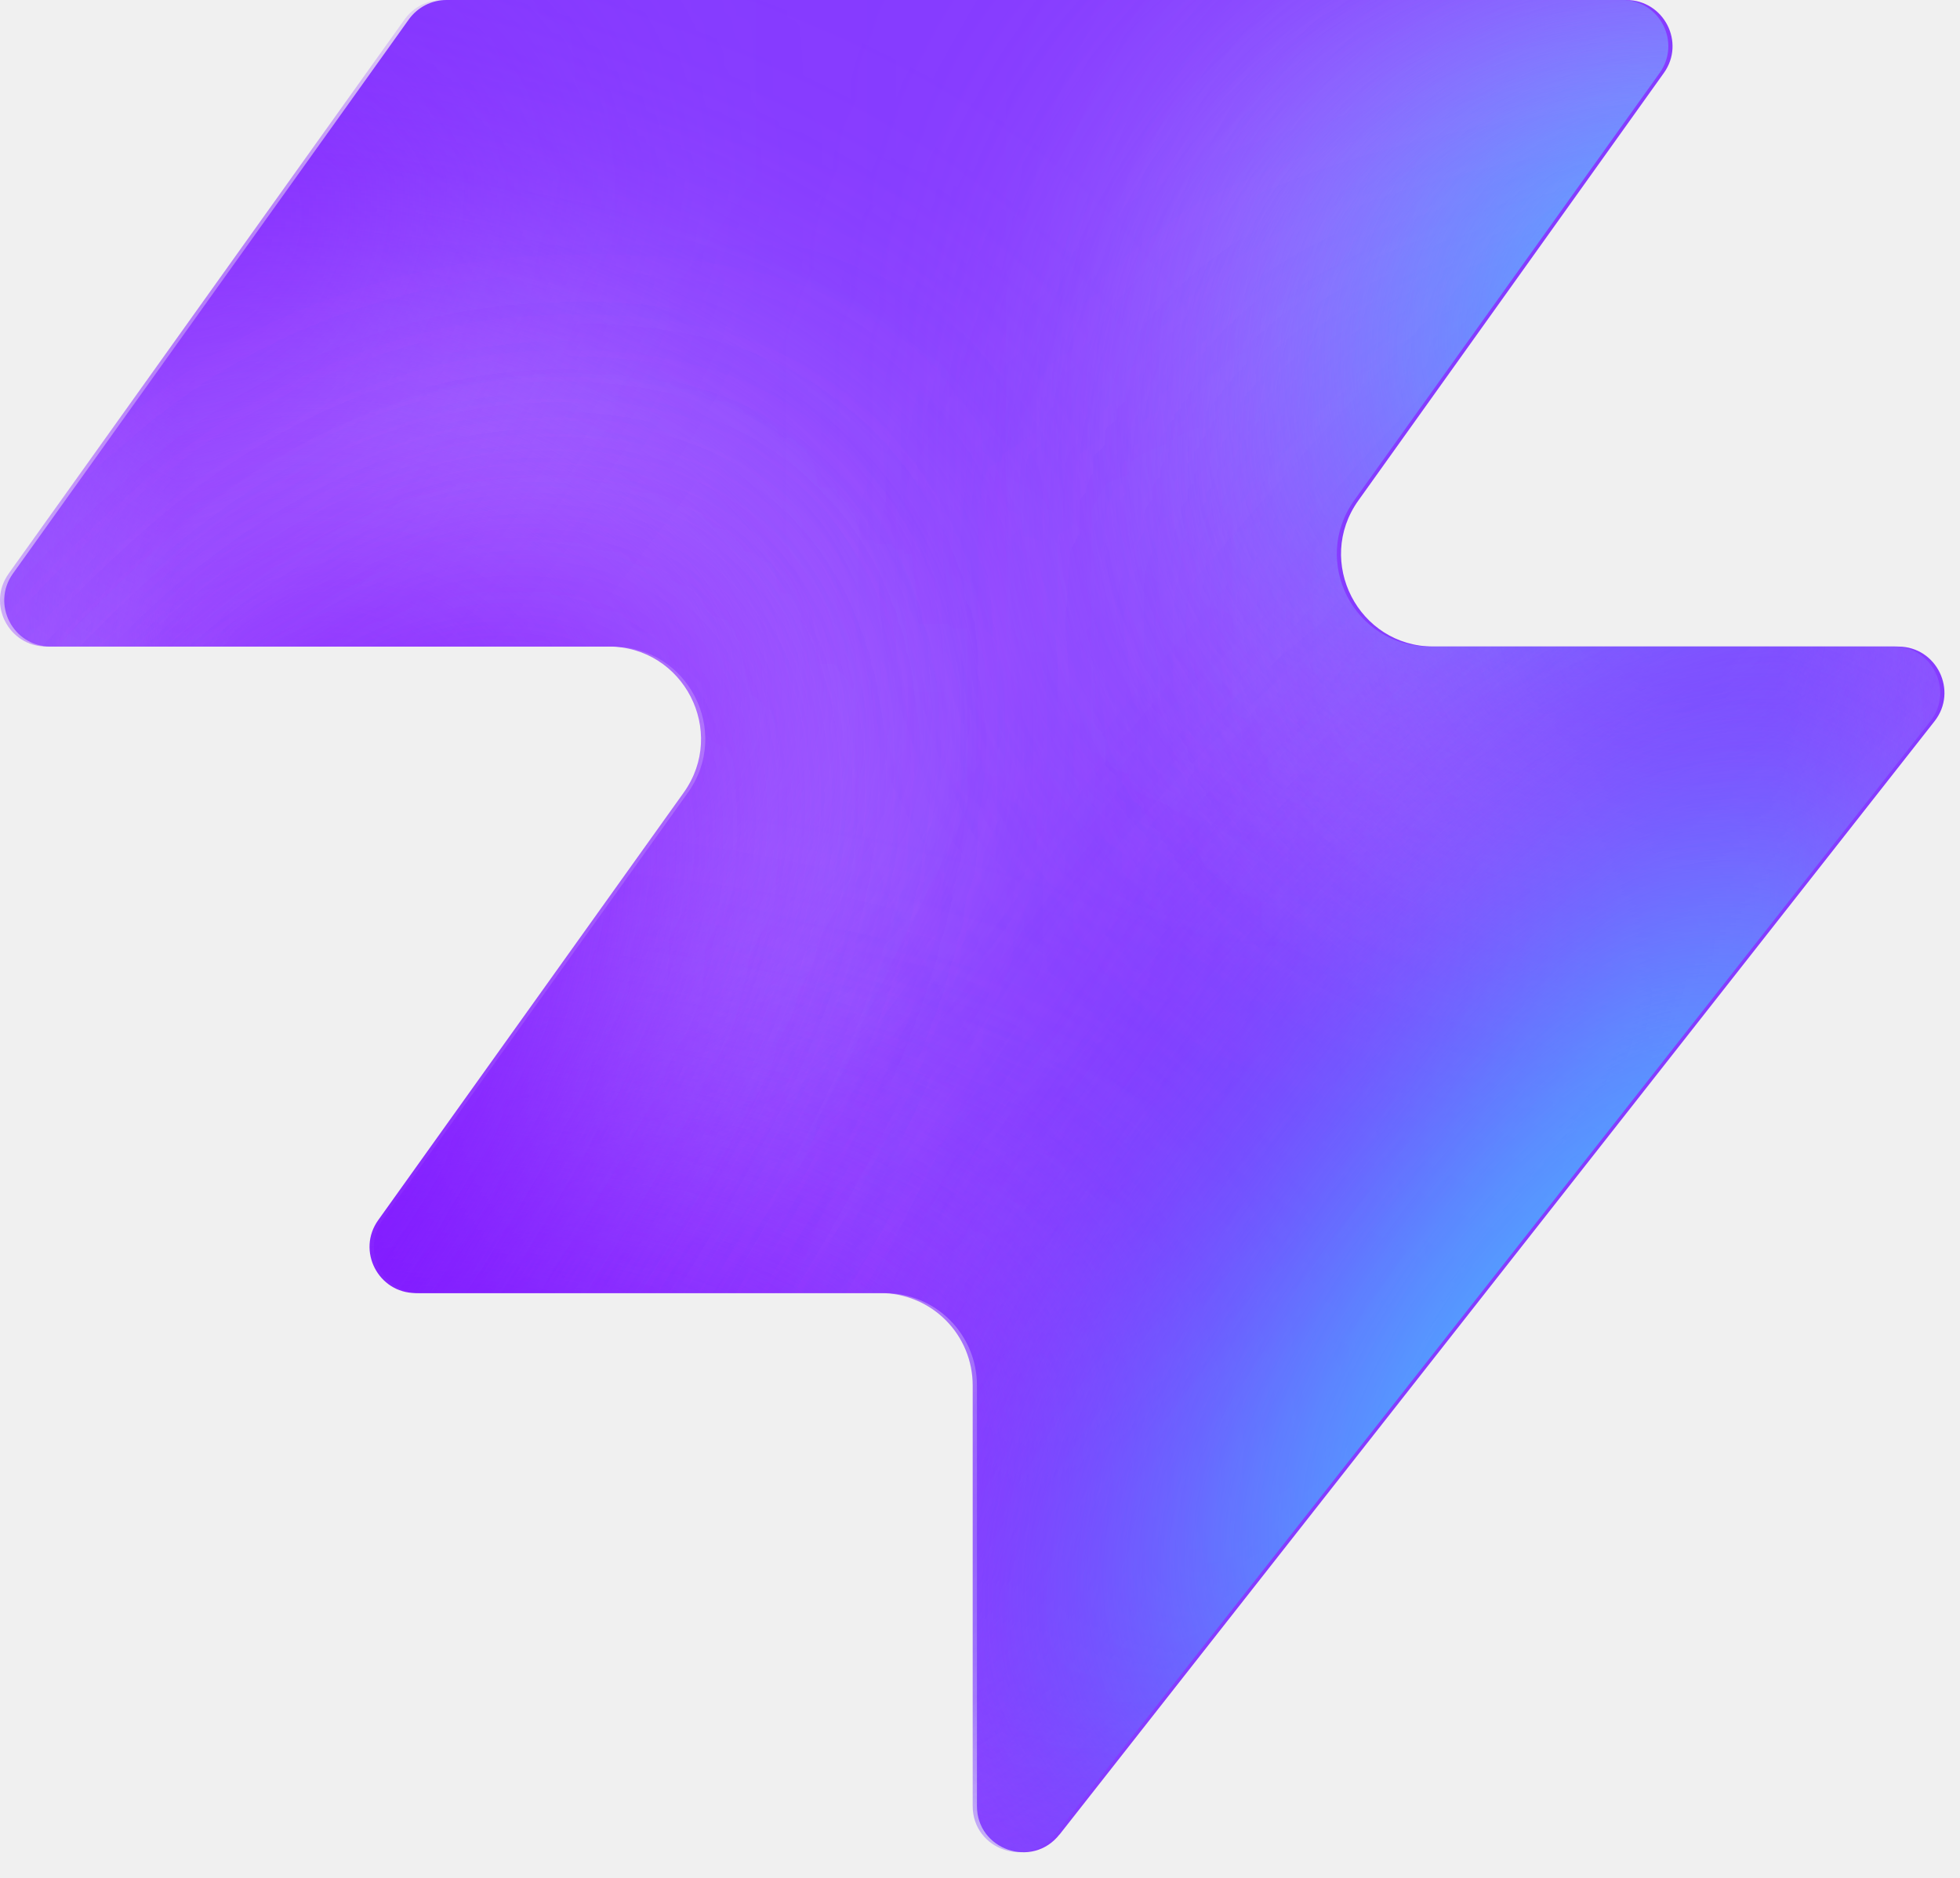
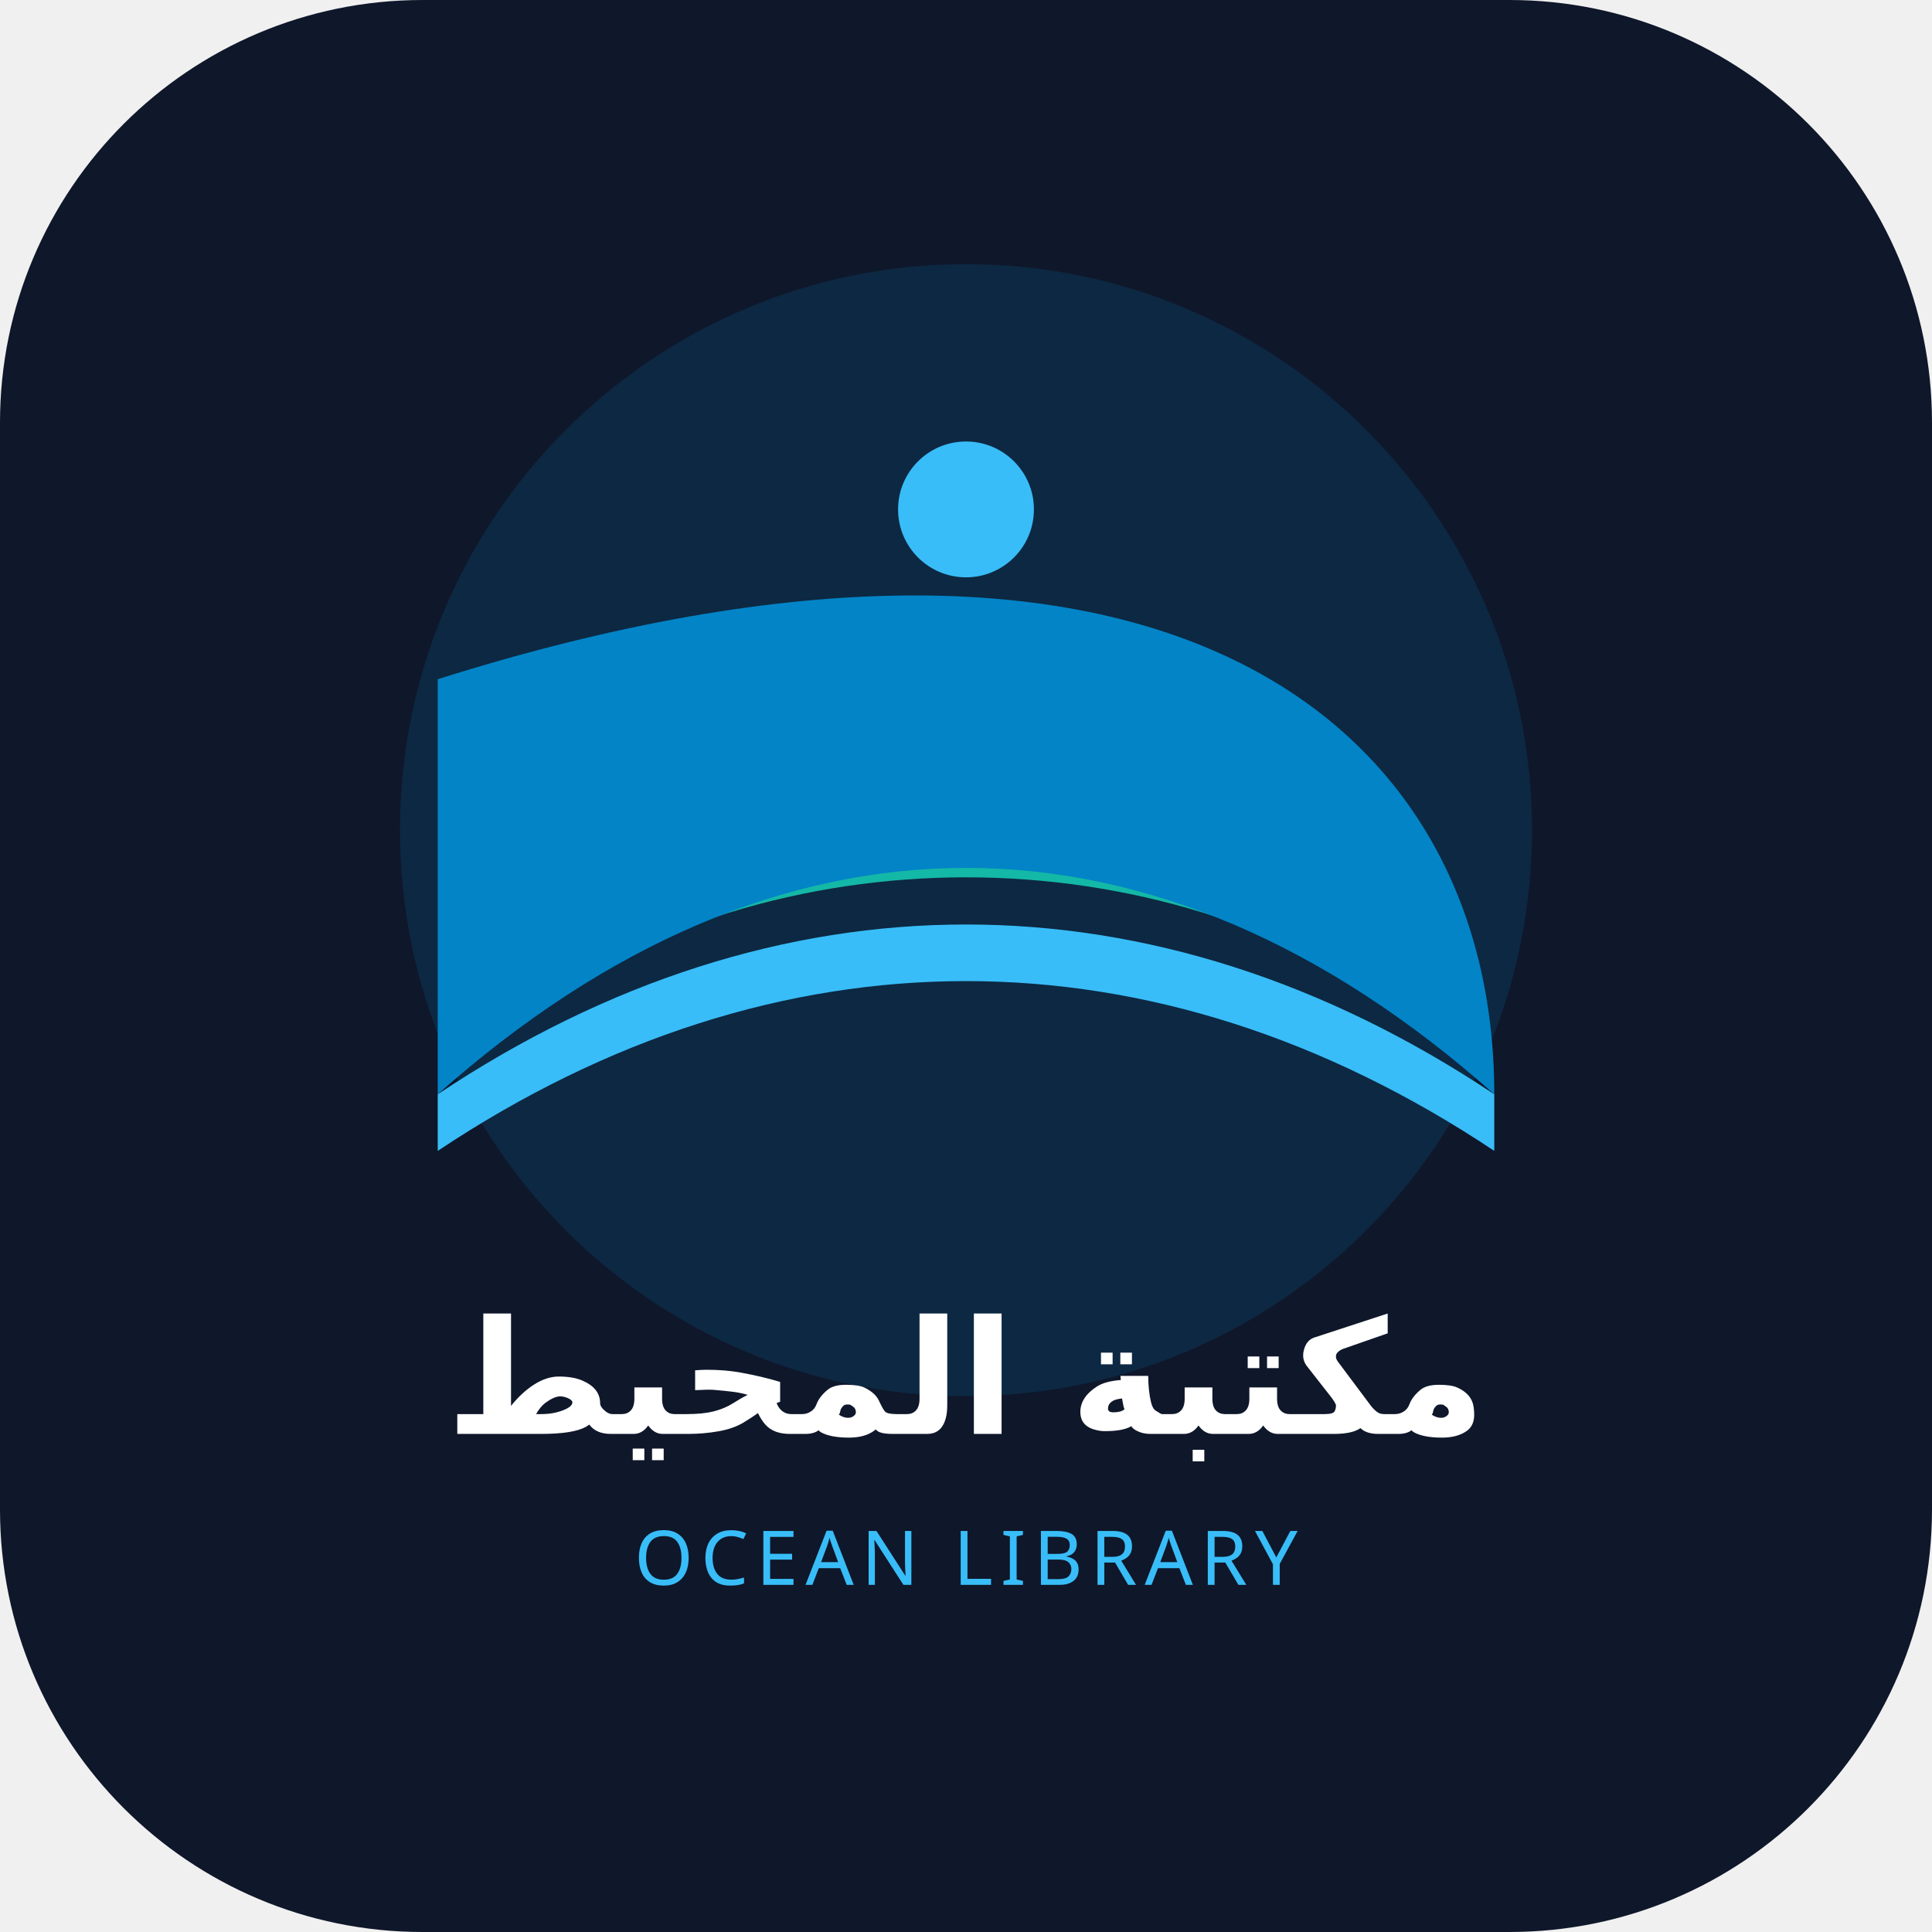
- <svg xmlns="http://www.w3.org/2000/svg" width="48" height="46" fill="none" viewBox="0 0 48 46">
-   <path fill="#863bff" d="M25.946 44.938c-.664.845-2.021.375-2.021-.698V33.937a2.26 2.26 0 0 0-2.262-2.262H10.287c-.92 0-1.456-1.04-.92-1.788l7.48-10.471c1.07-1.497 0-3.578-1.842-3.578H1.237c-.92 0-1.456-1.04-.92-1.788L10.013.474c.214-.297.556-.474.92-.474h28.894c.92 0 1.456 1.04.92 1.788l-7.48 10.471c-1.07 1.498 0 3.579 1.842 3.579h11.377c.943 0 1.473 1.088.89 1.83L25.947 44.94z" style="fill:#863bff;fill:color(display-p3 .525 .23 1);fill-opacity:1" />
-   <mask id="a" width="48" height="46" x="0" y="0" maskUnits="userSpaceOnUse" style="mask-type:alpha">
-     <path fill="#000" d="M25.842 44.938c-.664.844-2.021.375-2.021-.698V33.937a2.26 2.26 0 0 0-2.262-2.262H10.183c-.92 0-1.456-1.04-.92-1.788l7.48-10.471c1.07-1.498 0-3.579-1.842-3.579H1.133c-.92 0-1.456-1.04-.92-1.787L9.91.473c.214-.297.556-.474.92-.474h28.894c.92 0 1.456 1.04.92 1.788l-7.48 10.471c-1.07 1.498 0 3.578 1.842 3.578h11.377c.943 0 1.473 1.088.89 1.832L25.843 44.94z" style="fill:#000;fill-opacity:1" />
-   </mask>
-   <g mask="url(#a)">
-     <g filter="url(#b)">
-       <ellipse cx="5.508" cy="14.704" fill="#ede6ff" rx="5.508" ry="14.704" style="fill:#ede6ff;fill:color(display-p3 .927 .903 1);fill-opacity:1" transform="matrix(.00324 1 1 -.00324 -4.47 31.516)" />
-     </g>
-     <g filter="url(#c)">
-       <ellipse cx="10.399" cy="29.851" fill="#ede6ff" rx="10.399" ry="29.851" style="fill:#ede6ff;fill:color(display-p3 .927 .903 1);fill-opacity:1" transform="matrix(.00324 1 1 -.00324 -39.328 7.883)" />
-     </g>
-     <g filter="url(#d)">
-       <ellipse cx="5.508" cy="30.487" fill="#7e14ff" rx="5.508" ry="30.487" style="fill:#7e14ff;fill:color(display-p3 .492 .077 1);fill-opacity:1" transform="rotate(89.814 -25.913 -14.639)scale(1 -1)" />
-     </g>
-     <g filter="url(#e)">
-       <ellipse cx="5.508" cy="30.599" fill="#7e14ff" rx="5.508" ry="30.599" style="fill:#7e14ff;fill:color(display-p3 .492 .077 1);fill-opacity:1" transform="rotate(89.814 -32.644 -3.334)scale(1 -1)" />
-     </g>
-     <g filter="url(#f)">
-       <ellipse cx="5.508" cy="30.599" fill="#7e14ff" rx="5.508" ry="30.599" style="fill:#7e14ff;fill:color(display-p3 .492 .077 1);fill-opacity:1" transform="matrix(.00324 1 1 -.00324 -34.34 30.47)" />
-     </g>
-     <g filter="url(#g)">
-       <ellipse cx="14.072" cy="22.078" fill="#ede6ff" rx="14.072" ry="22.078" style="fill:#ede6ff;fill:color(display-p3 .927 .903 1);fill-opacity:1" transform="rotate(93.35 24.506 48.493)scale(-1 1)" />
-     </g>
-     <g filter="url(#h)">
-       <ellipse cx="3.47" cy="21.501" fill="#7e14ff" rx="3.47" ry="21.501" style="fill:#7e14ff;fill:color(display-p3 .492 .077 1);fill-opacity:1" transform="rotate(89.009 28.708 47.59)scale(-1 1)" />
-     </g>
-     <g filter="url(#i)">
-       <ellipse cx="3.47" cy="21.501" fill="#7e14ff" rx="3.47" ry="21.501" style="fill:#7e14ff;fill:color(display-p3 .492 .077 1);fill-opacity:1" transform="rotate(89.009 28.708 47.59)scale(-1 1)" />
-     </g>
-     <g filter="url(#j)">
-       <ellipse cx=".387" cy="8.972" fill="#7e14ff" rx="4.407" ry="29.108" style="fill:#7e14ff;fill:color(display-p3 .492 .077 1);fill-opacity:1" transform="rotate(39.51 .387 8.972)" />
-     </g>
-     <g filter="url(#k)">
-       <ellipse cx="47.523" cy="-6.092" fill="#7e14ff" rx="4.407" ry="29.108" style="fill:#7e14ff;fill:color(display-p3 .492 .077 1);fill-opacity:1" transform="rotate(37.892 47.523 -6.092)" />
-     </g>
-     <g filter="url(#l)">
-       <ellipse cx="41.412" cy="6.333" fill="#47bfff" rx="5.971" ry="9.665" style="fill:#47bfff;fill:color(display-p3 .28 .748 1);fill-opacity:1" transform="rotate(37.892 41.412 6.333)" />
-     </g>
-     <g filter="url(#m)">
-       <ellipse cx="-1.879" cy="38.332" fill="#7e14ff" rx="4.407" ry="29.108" style="fill:#7e14ff;fill:color(display-p3 .492 .077 1);fill-opacity:1" transform="rotate(37.892 -1.88 38.332)" />
-     </g>
-     <g filter="url(#n)">
-       <ellipse cx="-1.879" cy="38.332" fill="#7e14ff" rx="4.407" ry="29.108" style="fill:#7e14ff;fill:color(display-p3 .492 .077 1);fill-opacity:1" transform="rotate(37.892 -1.88 38.332)" />
-     </g>
-     <g filter="url(#o)">
-       <ellipse cx="35.651" cy="29.907" fill="#7e14ff" rx="4.407" ry="29.108" style="fill:#7e14ff;fill:color(display-p3 .492 .077 1);fill-opacity:1" transform="rotate(37.892 35.651 29.907)" />
-     </g>
-     <g filter="url(#p)">
-       <ellipse cx="38.418" cy="32.4" fill="#47bfff" rx="5.971" ry="15.297" style="fill:#47bfff;fill:color(display-p3 .28 .748 1);fill-opacity:1" transform="rotate(37.892 38.418 32.4)" />
-     </g>
+ <svg xmlns="http://www.w3.org/2000/svg" viewBox="0 0 512 512" width="100%" height="100%">
+   <rect width="512" height="512" rx="112" fill="#0F172A" />
+   <circle cx="256" cy="220" r="150" fill="#0284C7" opacity="0.15" />
+   <g transform="translate(106, 90)">
+     <path d="M 30 180 C 100 130, 200 130, 270 180 C 270 110, 200 60, 30 110 Z" fill="#14B8A6" />
+     <path d="M 10 200 C 100 120, 200 120, 290 200 C 290 100, 200 30, 10 90 Z" fill="#0284C7" />
+     <path d="M 10 200 C 100 140, 200 140, 290 200 L 290 215 C 200 155, 100 155, 10 215 Z" fill="#38BDF8" />
+     <circle cx="150" cy="45" r="18" fill="#38BDF8" />
  </g>
-   <defs>
-     <filter id="b" width="60.045" height="41.654" x="-19.77" y="16.149" color-interpolation-filters="sRGB" filterUnits="userSpaceOnUse">
-       <feFlood flood-opacity="0" result="BackgroundImageFix" />
-       <feBlend in="SourceGraphic" in2="BackgroundImageFix" result="shape" />
-       <feGaussianBlur result="effect1_foregroundBlur_2002_17158" stdDeviation="7.659" />
-     </filter>
-     <filter id="c" width="90.34" height="51.437" x="-54.613" y="-7.533" color-interpolation-filters="sRGB" filterUnits="userSpaceOnUse">
-       <feFlood flood-opacity="0" result="BackgroundImageFix" />
-       <feBlend in="SourceGraphic" in2="BackgroundImageFix" result="shape" />
-       <feGaussianBlur result="effect1_foregroundBlur_2002_17158" stdDeviation="7.659" />
-     </filter>
-     <filter id="d" width="79.355" height="29.4" x="-49.64" y="2.03" color-interpolation-filters="sRGB" filterUnits="userSpaceOnUse">
-       <feFlood flood-opacity="0" result="BackgroundImageFix" />
-       <feBlend in="SourceGraphic" in2="BackgroundImageFix" result="shape" />
-       <feGaussianBlur result="effect1_foregroundBlur_2002_17158" stdDeviation="4.596" />
-     </filter>
-     <filter id="e" width="79.579" height="29.4" x="-45.045" y="20.029" color-interpolation-filters="sRGB" filterUnits="userSpaceOnUse">
-       <feFlood flood-opacity="0" result="BackgroundImageFix" />
-       <feBlend in="SourceGraphic" in2="BackgroundImageFix" result="shape" />
-       <feGaussianBlur result="effect1_foregroundBlur_2002_17158" stdDeviation="4.596" />
-     </filter>
-     <filter id="f" width="79.579" height="29.4" x="-43.513" y="21.178" color-interpolation-filters="sRGB" filterUnits="userSpaceOnUse">
-       <feFlood flood-opacity="0" result="BackgroundImageFix" />
-       <feBlend in="SourceGraphic" in2="BackgroundImageFix" result="shape" />
-       <feGaussianBlur result="effect1_foregroundBlur_2002_17158" stdDeviation="4.596" />
-     </filter>
-     <filter id="g" width="74.749" height="58.852" x="15.756" y="-17.901" color-interpolation-filters="sRGB" filterUnits="userSpaceOnUse">
-       <feFlood flood-opacity="0" result="BackgroundImageFix" />
-       <feBlend in="SourceGraphic" in2="BackgroundImageFix" result="shape" />
-       <feGaussianBlur result="effect1_foregroundBlur_2002_17158" stdDeviation="7.659" />
-     </filter>
-     <filter id="h" width="61.377" height="25.362" x="23.548" y="2.284" color-interpolation-filters="sRGB" filterUnits="userSpaceOnUse">
-       <feFlood flood-opacity="0" result="BackgroundImageFix" />
-       <feBlend in="SourceGraphic" in2="BackgroundImageFix" result="shape" />
-       <feGaussianBlur result="effect1_foregroundBlur_2002_17158" stdDeviation="4.596" />
-     </filter>
-     <filter id="i" width="61.377" height="25.362" x="23.548" y="2.284" color-interpolation-filters="sRGB" filterUnits="userSpaceOnUse">
-       <feFlood flood-opacity="0" result="BackgroundImageFix" />
-       <feBlend in="SourceGraphic" in2="BackgroundImageFix" result="shape" />
-       <feGaussianBlur result="effect1_foregroundBlur_2002_17158" stdDeviation="4.596" />
-     </filter>
-     <filter id="j" width="56.045" height="63.649" x="-27.636" y="-22.853" color-interpolation-filters="sRGB" filterUnits="userSpaceOnUse">
-       <feFlood flood-opacity="0" result="BackgroundImageFix" />
-       <feBlend in="SourceGraphic" in2="BackgroundImageFix" result="shape" />
-       <feGaussianBlur result="effect1_foregroundBlur_2002_17158" stdDeviation="4.596" />
-     </filter>
-     <filter id="k" width="54.814" height="64.646" x="20.116" y="-38.415" color-interpolation-filters="sRGB" filterUnits="userSpaceOnUse">
-       <feFlood flood-opacity="0" result="BackgroundImageFix" />
-       <feBlend in="SourceGraphic" in2="BackgroundImageFix" result="shape" />
-       <feGaussianBlur result="effect1_foregroundBlur_2002_17158" stdDeviation="4.596" />
-     </filter>
-     <filter id="l" width="33.541" height="35.313" x="24.641" y="-11.323" color-interpolation-filters="sRGB" filterUnits="userSpaceOnUse">
-       <feFlood flood-opacity="0" result="BackgroundImageFix" />
-       <feBlend in="SourceGraphic" in2="BackgroundImageFix" result="shape" />
-       <feGaussianBlur result="effect1_foregroundBlur_2002_17158" stdDeviation="4.596" />
-     </filter>
-     <filter id="m" width="54.814" height="64.646" x="-29.286" y="6.009" color-interpolation-filters="sRGB" filterUnits="userSpaceOnUse">
-       <feFlood flood-opacity="0" result="BackgroundImageFix" />
-       <feBlend in="SourceGraphic" in2="BackgroundImageFix" result="shape" />
-       <feGaussianBlur result="effect1_foregroundBlur_2002_17158" stdDeviation="4.596" />
-     </filter>
-     <filter id="n" width="54.814" height="64.646" x="-29.286" y="6.009" color-interpolation-filters="sRGB" filterUnits="userSpaceOnUse">
-       <feFlood flood-opacity="0" result="BackgroundImageFix" />
-       <feBlend in="SourceGraphic" in2="BackgroundImageFix" result="shape" />
-       <feGaussianBlur result="effect1_foregroundBlur_2002_17158" stdDeviation="4.596" />
-     </filter>
-     <filter id="o" width="54.814" height="64.646" x="8.244" y="-2.416" color-interpolation-filters="sRGB" filterUnits="userSpaceOnUse">
-       <feFlood flood-opacity="0" result="BackgroundImageFix" />
-       <feBlend in="SourceGraphic" in2="BackgroundImageFix" result="shape" />
-       <feGaussianBlur result="effect1_foregroundBlur_2002_17158" stdDeviation="4.596" />
-     </filter>
-     <filter id="p" width="39.409" height="43.623" x="18.713" y="10.588" color-interpolation-filters="sRGB" filterUnits="userSpaceOnUse">
-       <feFlood flood-opacity="0" result="BackgroundImageFix" />
-       <feBlend in="SourceGraphic" in2="BackgroundImageFix" result="shape" />
-       <feGaussianBlur result="effect1_foregroundBlur_2002_17158" stdDeviation="4.596" />
-     </filter>
-   </defs>
+   <text x="256" y="380" font-family="'Cairo', 'Tajawal', sans-serif" font-weight="800" font-size="42" fill="#FFFFFF" text-anchor="middle">
+     مكتبة المحيط
+   </text>
+   <text x="256" y="420" font-family="'Cairo', 'Tajawal', sans-serif" font-weight="500" font-size="20" fill="#38BDF8" text-anchor="middle" letter-spacing="2">
+     OCEAN LIBRARY
+   </text>
</svg>
